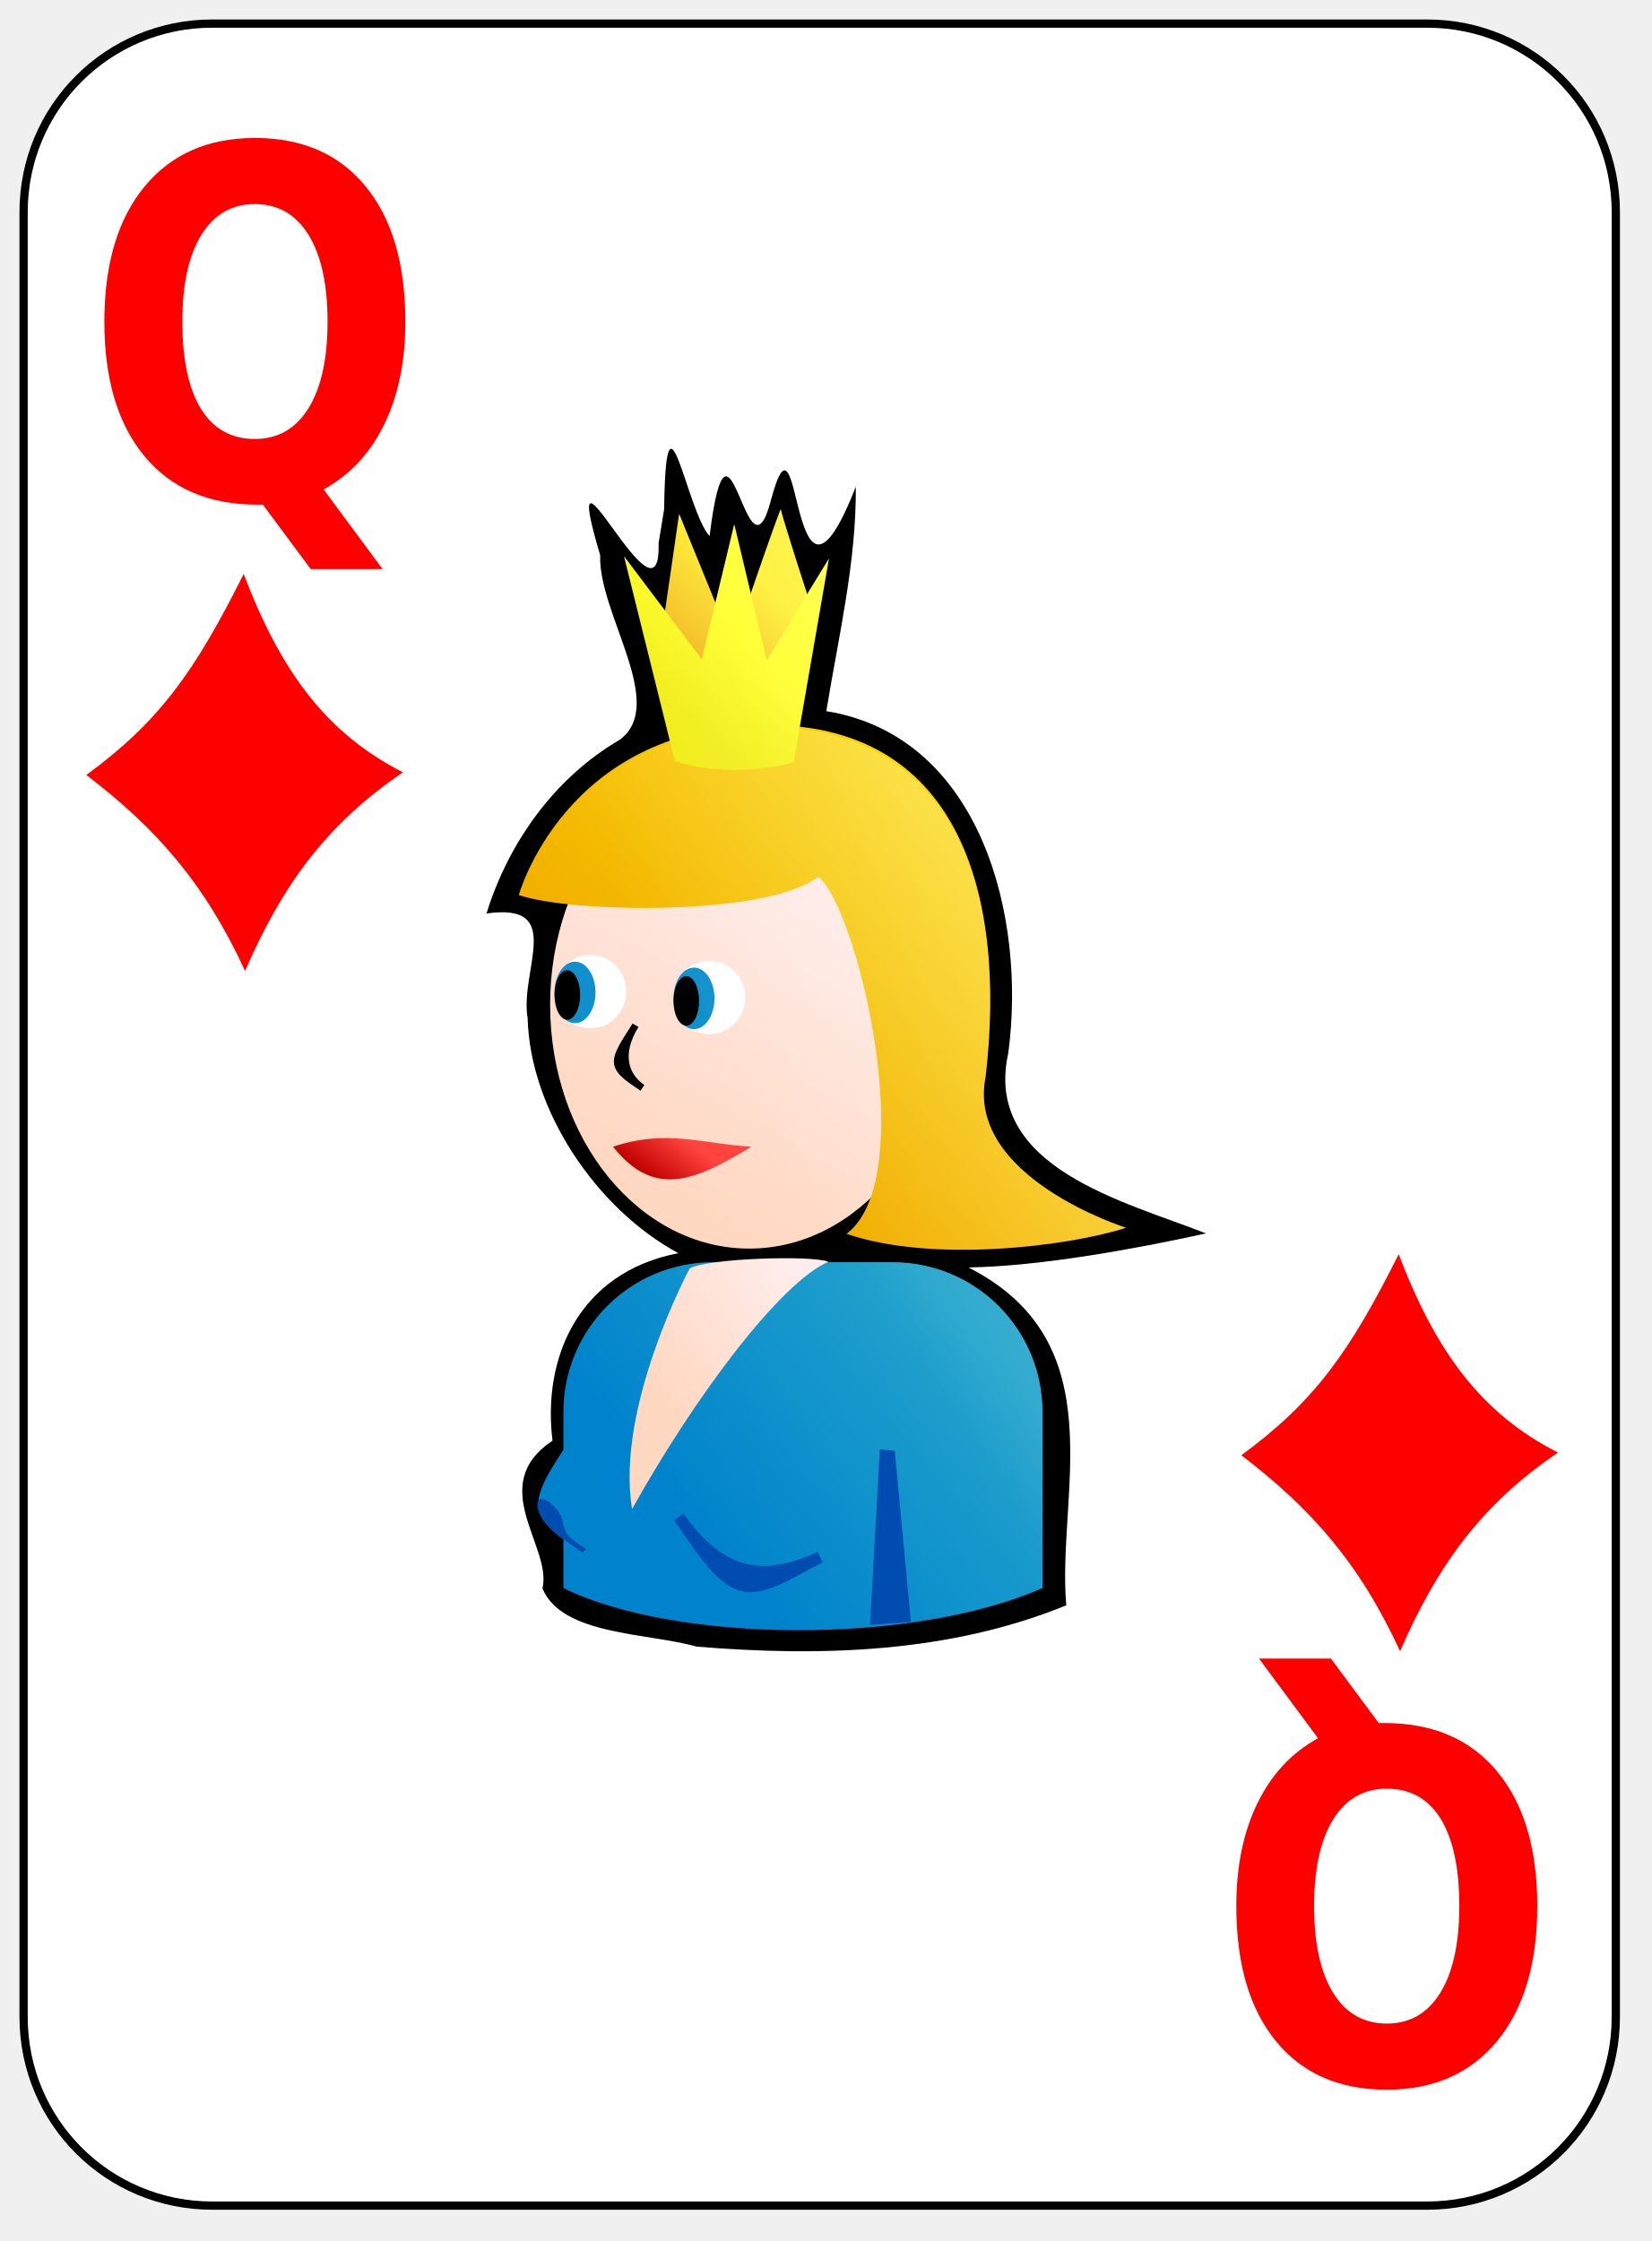
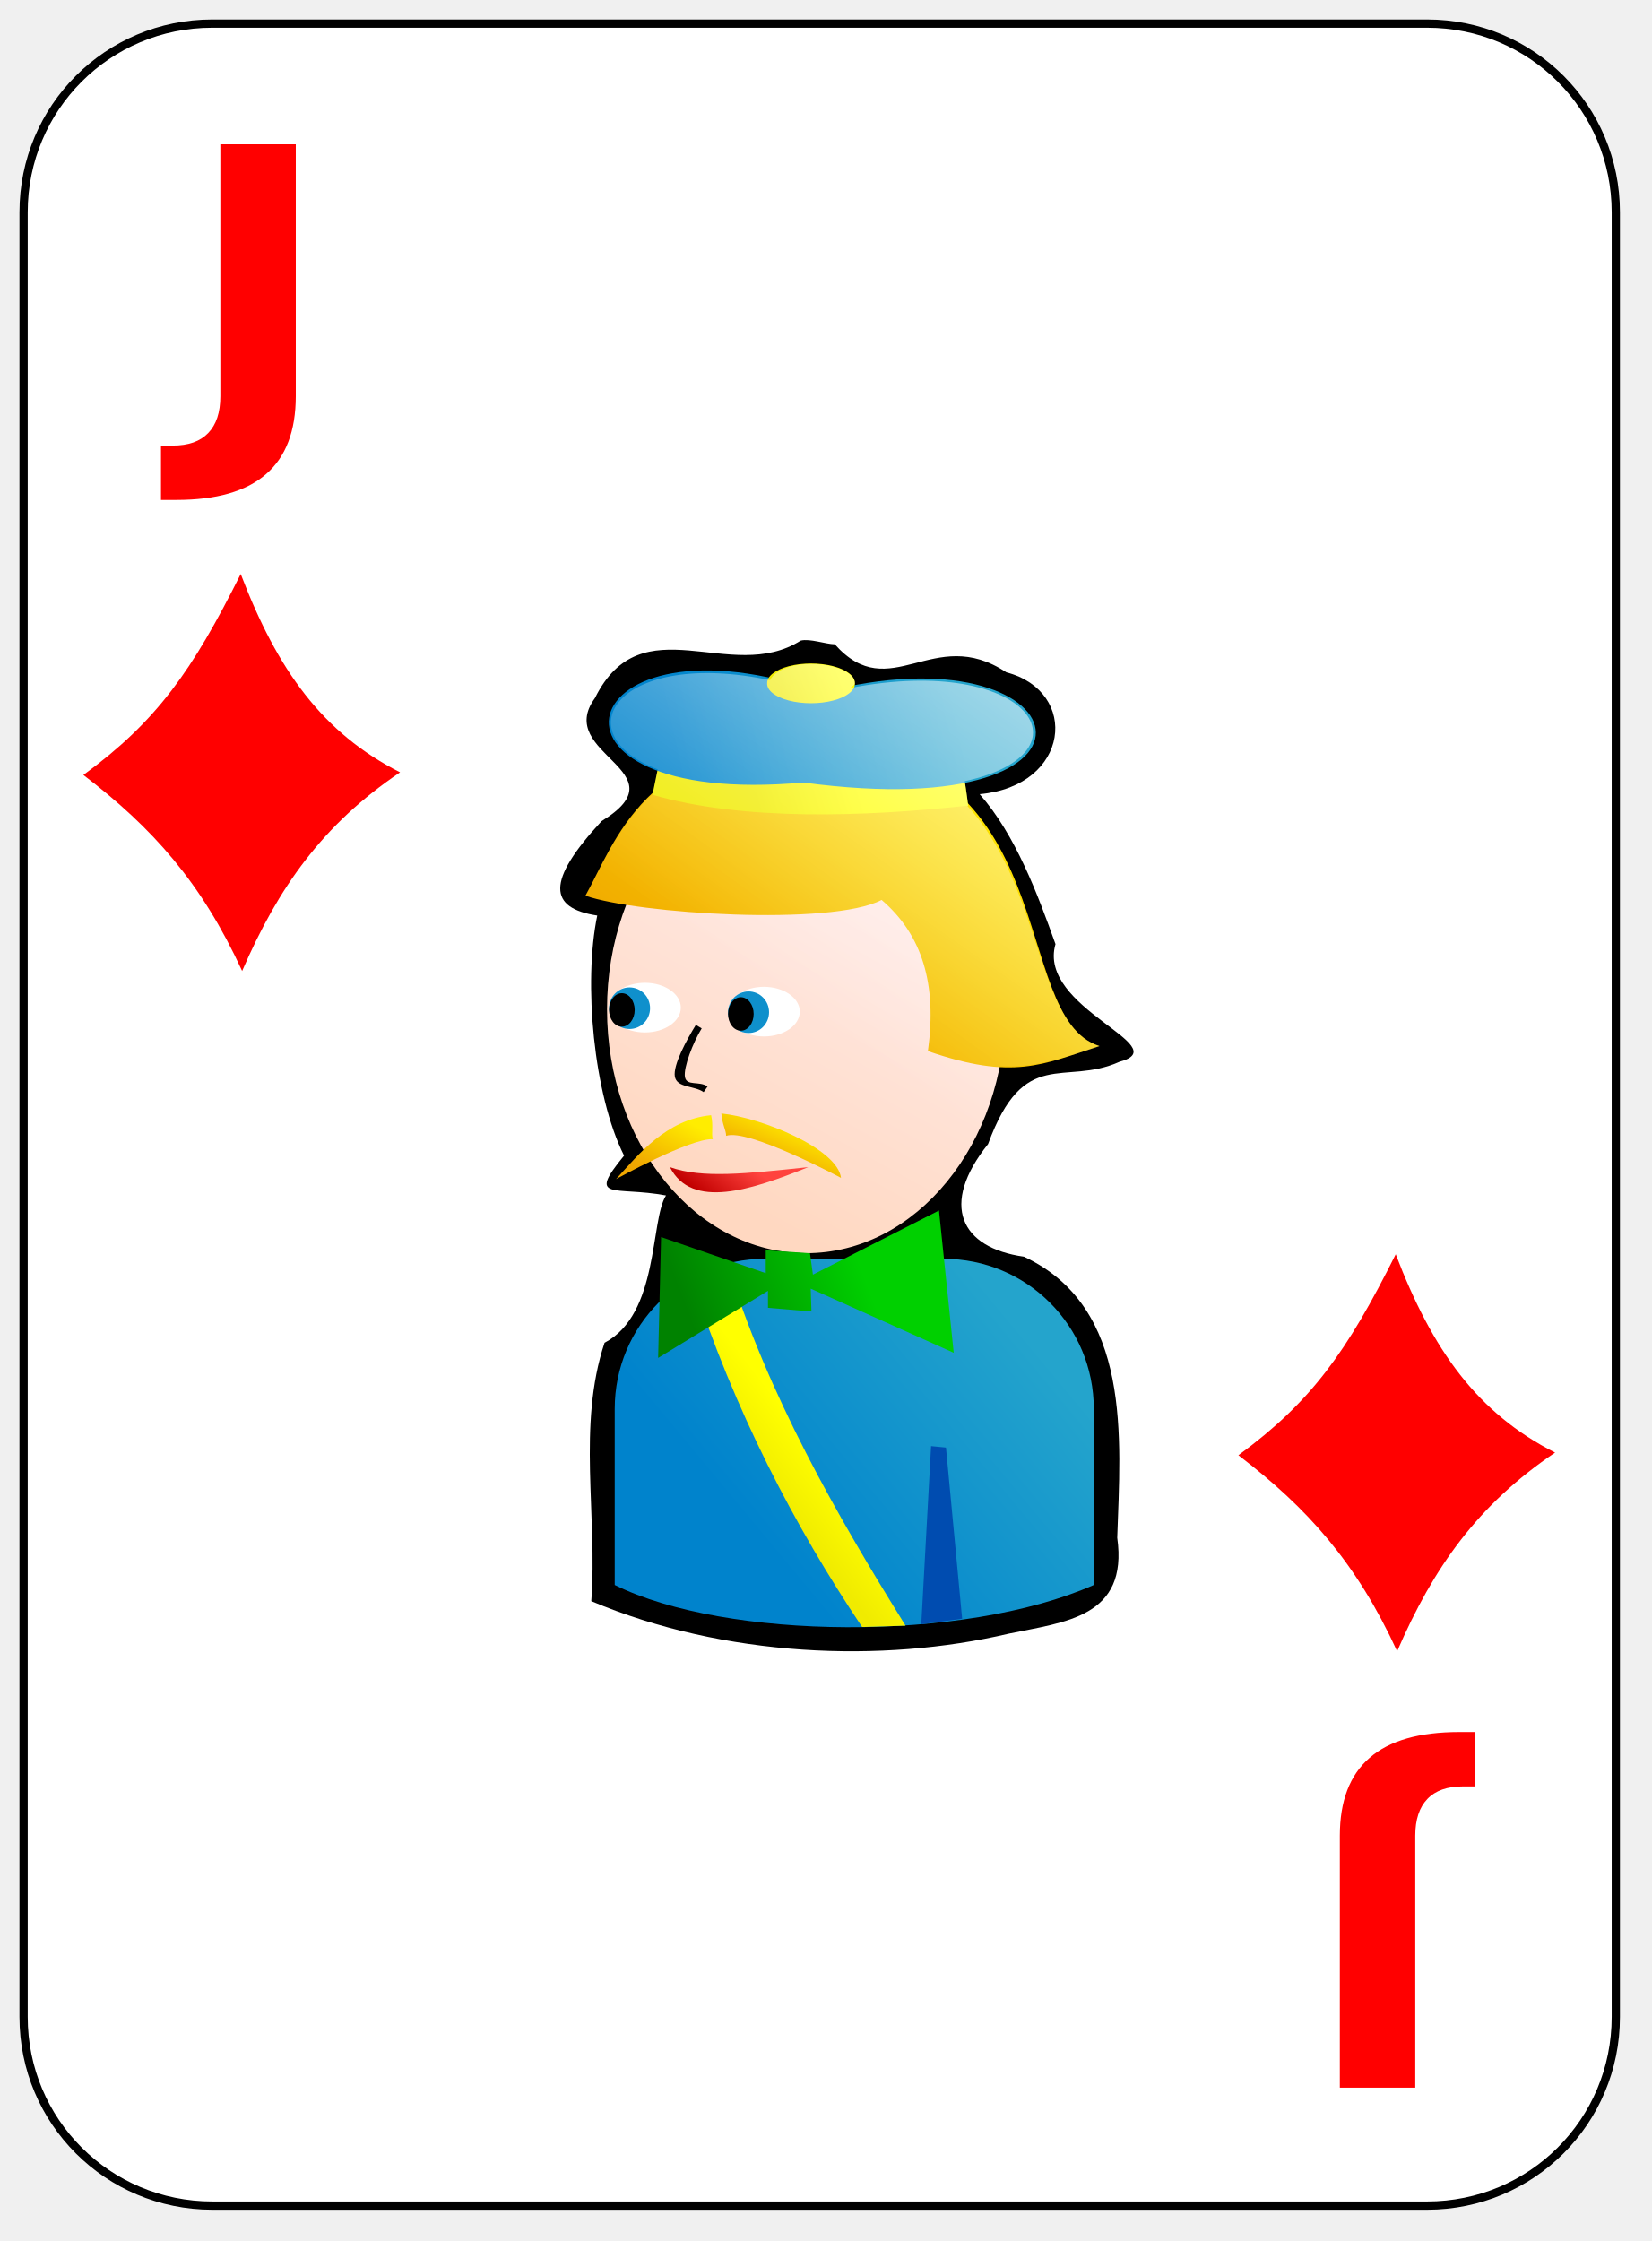
- <svg xmlns="http://www.w3.org/2000/svg" xmlns:xlink="http://www.w3.org/1999/xlink" version="1.0" x="0" y="0" preserveAspectRatio="xMinYMin meet" viewBox="0 0 140 190" height="190" id="svg2">
+ <svg xmlns="http://www.w3.org/2000/svg" xmlns:xlink="http://www.w3.org/1999/xlink" id="svg2" height="190" preserveAspectRatio="xMinYMin meet" viewBox="0 0 140 190" y="0" x="0" version="1.0">
  <defs id="defs3">
    <linearGradient id="linearGradient2060">
-       <stop style="stop-color:#ebf0d0;stop-opacity:1;" offset="0" id="stop2062" />
-       <stop style="stop-color:#ffffeb;stop-opacity:1;" offset="1" id="stop2064" />
+       <stop id="stop2062" offset="0" style="stop-color:#ebf0d0;stop-opacity:1;" />
+       <stop id="stop2064" offset="1" style="stop-color:#ffffeb;stop-opacity:1;" />
    </linearGradient>
-     <linearGradient x1="2" y1="63.1" x2="109" y2="128.695" id="linearGradient5217" xlink:href="#linearGradient2060" gradientUnits="userSpaceOnUse" gradientTransform="translate(0,-1)" />
+     <linearGradient gradientTransform="translate(0,-1)" gradientUnits="userSpaceOnUse" xlink:href="#linearGradient2060" id="linearGradient4853" y2="128.695" x2="109" y1="63.1" x1="2" />
    <linearGradient id="linearGradient6214">
      <stop style="stop-color:#c10000;stop-opacity:1;" offset="0" id="stop6216" />
      <stop style="stop-color:#ff433e;stop-opacity:1;" offset="1" id="stop6218" />
    </linearGradient>
    <linearGradient id="linearGradient5417">
      <stop id="stop5419" offset="0" style="stop-color:#f0a700;stop-opacity:1;" />
      <stop id="stop5421" offset="1" style="stop-color:#ffed00;stop-opacity:1;" />
    </linearGradient>
    <linearGradient id="linearGradient5407">
      <stop style="stop-color:#f0eb00;stop-opacity:1;" offset="0" id="stop5409" />
      <stop style="stop-color:#ffff00;stop-opacity:1;" offset="1" id="stop5411" />
    </linearGradient>
    <linearGradient id="linearGradient3865">
      <stop style="stop-color:#0083cc;stop-opacity:1;" offset="0" id="stop3867" />
      <stop style="stop-color:#24a4cc;stop-opacity:1;" offset="1" id="stop3869" />
    </linearGradient>
    <linearGradient id="linearGradient3857">
      <stop style="stop-color:#ffd8c1;stop-opacity:1;" offset="0" id="stop3859" />
      <stop style="stop-color:#ffeded;stop-opacity:1;" offset="1" id="stop3861" />
    </linearGradient>
    <linearGradient id="linearGradient2580">
      <stop style="stop-color:#ffffff;stop-opacity:1;" offset="0" id="stop2582" />
      <stop style="stop-color:#ffffff;stop-opacity:0;" offset="1" id="stop2584" />
    </linearGradient>
    <linearGradient id="linearGradient3196">
      <stop style="stop-color:#008200;stop-opacity:1;" offset="0" id="stop3198" />
      <stop style="stop-color:#00d000;stop-opacity:1;" offset="1" id="stop3200" />
    </linearGradient>
    <linearGradient id="linearGradient4408">
      <stop style="stop-color:#ff44ab;stop-opacity:1;" offset="0" id="stop4410" />
      <stop style="stop-color:#ff66cc;stop-opacity:1;" offset="1" id="stop4412" />
    </linearGradient>
-     <linearGradient y2="256.18" x2="484.796" y1="437.499" x1="356.442" gradientTransform="matrix(0.186825,0,0,0.144857,12.08865,108.5335)" gradientUnits="userSpaceOnUse" id="linearGradient18806" xlink:href="#linearGradient3857" />
-     <linearGradient y2="415.539" x2="449.323" y1="540.539" x1="298.986" gradientTransform="matrix(0.144857,0,0,0.144857,37.48385,121.1739)" gradientUnits="userSpaceOnUse" id="linearGradient18808" xlink:href="#linearGradient3865" />
-     <linearGradient y2="143.664" x2="116.135" y1="182.174" x1="74.021" gradientTransform="scale(1.075685,0.929641)" gradientUnits="userSpaceOnUse" id="linearGradient18810" xlink:href="#linearGradient5417" />
-     <linearGradient y2="85.362" x2="698" y1="146.362" x1="632" gradientUnits="userSpaceOnUse" id="linearGradient18812" xlink:href="#linearGradient5417" />
-     <linearGradient y2="160.362" x2="708" y1="210.362" x1="653" gradientUnits="userSpaceOnUse" id="linearGradient18814" xlink:href="#linearGradient5407" />
-     <linearGradient y2="322.139" x2="312.092" y1="346.327" x1="294.246" gradientTransform="matrix(0.144857,0,0,0.144857,34.88155,120.5233)" gradientUnits="userSpaceOnUse" id="linearGradient18816" xlink:href="#linearGradient6214" />
-     <linearGradient y2="113.287" x2="65.8" y1="122.476" x1="53.127" gradientTransform="translate(24.4375,65.20809)" gradientUnits="userSpaceOnUse" id="linearGradient18818" xlink:href="#linearGradient3857" />
-     <linearGradient y2="98.109" x2="-101.909" y1="46.291" x1="-21.764" gradientTransform="translate(181.4375,56.21104)" gradientUnits="userSpaceOnUse" id="linearGradient18820" xlink:href="#linearGradient2580" />
+     <linearGradient y2="256.18" x2="484.796" y1="437.499" x1="356.442" gradientTransform="matrix(0.186825,0,0,0.144857,74.3008,109.4751)" gradientUnits="userSpaceOnUse" id="linearGradient16578" xlink:href="#linearGradient3857" />
+     <linearGradient y2="415.539" x2="449.323" y1="540.539" x1="298.986" gradientTransform="matrix(0.144857,0,0,0.144857,99.21453,121.4552)" gradientUnits="userSpaceOnUse" id="linearGradient16580" xlink:href="#linearGradient3865" />
+     <linearGradient y2="177.032" x2="136.652" y1="198.455" x1="111.392" gradientTransform="scale(1.255439,0.796534)" gradientUnits="userSpaceOnUse" id="linearGradient16582" xlink:href="#linearGradient5417" />
+     <linearGradient y2="322.139" x2="312.092" y1="346.327" x1="294.246" gradientTransform="matrix(0.144857,0,0,0.144857,97.0937,122.8084)" gradientUnits="userSpaceOnUse" id="linearGradient16584" xlink:href="#linearGradient6214" />
+     <linearGradient y2="205.041" x2="112.703" y1="209.416" x1="108.991" gradientTransform="scale(1.23008,0.812955)" gradientUnits="userSpaceOnUse" id="linearGradient16586" xlink:href="#linearGradient5417" />
+     <linearGradient y2="228.153" x2="109.256" y1="231.758" x1="106.41" gradientTransform="scale(1.363236,0.733549)" gradientUnits="userSpaceOnUse" id="linearGradient16588" xlink:href="#linearGradient5417" />
+     <linearGradient y2="120.973" x2="105.545" y1="124.161" x1="101.393" gradientTransform="translate(43.64643,73.71959)" gradientUnits="userSpaceOnUse" id="linearGradient16590" xlink:href="#linearGradient5407" />
+     <linearGradient y2="103.334" x2="112.891" y1="108.764" x1="98.818" gradientTransform="translate(39.50098,74.75595)" gradientUnits="userSpaceOnUse" id="linearGradient16592" xlink:href="#linearGradient3196" />
+     <linearGradient y2="62.671" x2="111.883" y1="65.109" x1="103.562" gradientTransform="translate(40.11893,73.84459)" gradientUnits="userSpaceOnUse" id="linearGradient16594" xlink:href="#linearGradient5407" />
+     <linearGradient y2="57.702" x2="117.139" y1="62.938" x1="93.5" gradientTransform="translate(43.64643,73.71959)" gradientUnits="userSpaceOnUse" id="linearGradient16596" xlink:href="#linearGradient3865" />
+     <linearGradient y2="55.781" x2="109.5" y1="57.469" x1="104.75" gradientUnits="userSpaceOnUse" id="linearGradient16598" xlink:href="#linearGradient5407" />
+     <linearGradient y2="344.417" x2="410.906" y1="77.395" x1="652.295" gradientTransform="matrix(0.186852,0,0,0.144857,74.2965,109.4867)" gradientUnits="userSpaceOnUse" id="linearGradient16600" xlink:href="#linearGradient2580" />
  </defs>
  <g id="layer1">
    <g id="g5630">
      <path id="rect1306" d="M 18,2 L 121,2 C 129.864,2 137,9.136 137,18 L 137,171 C 137,179.864 129.864,187 121,187 L 18,187 C 9.136,187 2,179.864 2,171 L 2,18 C 2,9.136 9.136,2 18,2 z " style="fill:#ffffff;fill-opacity:1;stroke:black;stroke-width:0.7;stroke-miterlimit:4;stroke-dashoffset:0;stroke-opacity:1" />
    </g>
    <g id="g5495" transform="translate(-448.5,-231.5)" />
  </g>
-   <path d="M 22.289,42.783 L 21.79,42.783 C 17.703,42.783 14.525,41.416 12.254,38.683 C 9.984,35.951 8.848,32.146 8.848,27.27 C 8.848,22.408 9.978,18.596 12.238,15.837 C 14.508,13.077 17.631,11.698 21.607,11.698 C 25.628,11.698 28.757,13.064 30.994,15.797 C 33.242,18.53 34.367,22.354 34.367,27.27 C 34.367,30.646 33.768,33.553 32.572,35.991 C 31.387,38.429 29.676,40.264 27.439,41.497 L 32.439,48.248 L 26.342,48.248 L 22.289,42.783 M 21.607,17.304 C 19.658,17.304 18.146,18.175 17.072,19.916 C 15.998,21.657 15.461,24.109 15.461,27.27 C 15.461,30.485 15.987,32.95 17.039,34.665 C 18.091,36.366 19.614,37.217 21.607,37.217 C 23.568,37.217 25.085,36.346 26.16,34.604 C 27.234,32.863 27.771,30.418 27.771,27.27 C 27.771,24.109 27.234,21.657 26.16,19.916 C 25.085,18.175 23.568,17.304 21.607,17.304" style="font-size:37.419;font-style:normal;font-variant:normal;font-weight:bold;font-stretch:normal;fill:#ff0000;fill-opacity:1;stroke:none;stroke-width:1px;stroke-linecap:butt;stroke-linejoin:miter;stroke-opacity:1;font-family:Bitstream Vera Sans;text-anchor:start;writing-mode:lr-tb" id="text1481" />
-   <path d="M 116.901,146.088 L 117.4,146.088 C 121.487,146.088 124.665,147.454 126.936,150.187 C 129.206,152.919 130.341,156.724 130.341,161.6 C 130.341,166.463 129.212,170.274 126.952,173.033 C 124.682,175.793 121.559,177.172 117.582,177.172 C 113.562,177.172 110.433,175.806 108.196,173.073 C 105.948,170.341 104.823,166.516 104.823,161.6 C 104.823,158.224 105.421,155.317 106.618,152.879 C 107.803,150.441 109.514,148.606 111.751,147.374 L 106.75,140.622 L 112.848,140.622 L 116.901,146.088 M 117.582,171.566 C 119.532,171.566 121.044,170.696 122.118,168.954 C 123.192,167.213 123.729,164.761 123.729,161.6 C 123.729,158.385 123.203,155.92 122.151,154.205 C 121.099,152.504 119.576,151.653 117.582,151.653 C 115.622,151.653 114.105,152.524 113.03,154.266 C 111.956,156.007 111.419,158.452 111.419,161.6 C 111.419,164.761 111.956,167.213 113.03,168.954 C 114.105,170.696 115.622,171.566 117.582,171.566" style="font-size:37.419;font-style:normal;font-variant:normal;font-weight:bold;font-stretch:normal;fill:#ff0000;fill-opacity:1;stroke:none;stroke-width:1px;stroke-linecap:butt;stroke-linejoin:miter;stroke-opacity:1;font-family:Bitstream Vera Sans;text-anchor:start;writing-mode:lr-tb" id="text4064" />
-   <g transform="translate(0.25,177.5)" id="g5530" />
-   <path d="M 20.66,48.665 C 16.534,56.91 13.525,61.163 7.32,65.705 C 13.192,70.192 17.333,74.829 20.78,82.325 C 23.859,75.204 27.627,69.895 34.17,65.482 C 27.588,62.133 23.777,56.828 20.66,48.665 z " style="fill:#ff0000;fill-opacity:1;fill-rule:evenodd;stroke:none;stroke-width:1pt;stroke-linecap:butt;stroke-linejoin:round;stroke-opacity:1" id="path1608" />
-   <path d="M 118.59,106.34 C 114.464,114.585 111.455,118.838 105.25,123.38 C 111.122,127.867 115.263,132.504 118.71,140 C 121.789,132.879 125.557,127.57 132.1,123.157 C 125.518,119.808 121.707,114.503 118.59,106.34 z " style="fill:#ff0000;fill-opacity:1;fill-rule:evenodd;stroke:none;stroke-width:1pt;stroke-linecap:butt;stroke-linejoin:round;stroke-opacity:1" id="path1518" />
-   <g transform="translate(-22.25,-70.69684)" id="g3905">
-     <path id="path1467" d="M 78.088,116.754 C 78.336,125.143 69.313,104.912 73.138,117.772 C 72.96,122.717 78.883,130.418 74.781,133.427 C 69.292,136.628 65.366,142.109 63.5,148.146 C 70.224,147.191 66.283,152.953 66.989,157.048 C 67.194,164.798 72.79,173.181 79.764,176.946 C 71.298,178.578 68.224,185.831 69.095,192.839 C 63.401,196.663 69.086,201.823 68.244,205.364 C 69.864,209.354 77.184,209.128 81.312,210.302 C 91.834,211.174 102.753,210.847 112.656,206.802 C 111.832,197.377 116.893,184.536 104.367,178.158 C 110.591,178.042 118.466,176.587 124.5,175.271 C 117.636,172.562 105.575,169.693 107.741,159.963 C 109.275,148.498 105.468,133.14 92.312,130.989 C 93.341,124.667 94.861,118.399 94.812,111.958 C 89.135,126.469 90.266,103.138 87.594,113.176 C 85.54,120.979 84.071,102.799 82.412,116.153 C 80.439,113.97 78.711,102.115 78.56,113.878 L 78.088,116.754 z " style="fill:#000000;fill-opacity:1;stroke:none;stroke-width:2;stroke-miterlimit:4;stroke-dashoffset:0;stroke-opacity:1" />
-     <path id="path1471" d="M 102.661,155.881 C 102.661,167.294 95.097,176.557 85.777,176.557 C 76.457,176.557 68.893,167.294 68.893,155.881 C 68.893,144.468 76.457,135.205 85.777,135.205 C 95.097,135.205 102.661,144.468 102.661,155.881 z " style="fill:url(#linearGradient18806);fill-opacity:1;stroke:none;stroke-width:2;stroke-miterlimit:4;stroke-dashoffset:0;stroke-opacity:1" />
-     <path id="path1473" d="M 82.737,177.709 C 75.688,177.709 70.018,183.379 70.018,190.428 L 70.018,193.615 C 68.841,195.449 67.685,197.169 67.924,198.584 C 68.101,199.629 69.017,200.477 70.018,201.209 L 70.018,205.334 C 79.398,209.983 99.55,210.228 110.643,205.334 L 110.643,190.428 C 110.643,183.379 104.974,177.709 97.924,177.709 L 82.737,177.709 z " style="fill:url(#linearGradient18808);fill-opacity:1;stroke:none;stroke-width:2;stroke-miterlimit:4;stroke-dashoffset:0;stroke-opacity:1" />
-     <path id="path1475" d="M 66.238,146.58 C 66.238,146.58 70.135,132.449 86.85,132.169 C 103.284,131.89 107.67,146.052 105.817,162.002 C 104.104,170.503 117.718,174.787 117.718,174.787 C 112.865,176.364 101.266,177.801 94.024,175.303 C 100.312,170.581 95.07,147.955 91.645,145.019 C 87.376,148.407 70.611,148.114 66.238,146.58 z " style="fill:url(#linearGradient18810);fill-opacity:1;fill-rule:evenodd;stroke:none;stroke-width:1.537px;stroke-linecap:butt;stroke-linejoin:miter;stroke-opacity:1" />
-     <g transform="matrix(0.144857,0,0,0.144857,34.88155,120.5233)" id="g1477">
-       <path id="path1479" d="M 353,245.862 C 353,257.73 343.592,267.362 332,267.362 C 320.408,267.362 311,257.73 311,245.862 C 311,233.994 320.408,224.362 332,224.362 C 343.592,224.362 353,233.994 353,245.862 z " style="fill:#ffffff;fill-opacity:1;stroke:none;stroke-width:2;stroke-miterlimit:4;stroke-dashoffset:0;stroke-opacity:1" transform="translate(-4,-6)" />
-       <path id="path1481" d="M 353,245.862 C 353,257.73 343.592,267.362 332,267.362 C 320.408,267.362 311,257.73 311,245.862 C 311,233.994 320.408,224.362 332,224.362 C 343.592,224.362 353,233.994 353,245.862 z " style="fill:#0f90cc;fill-opacity:1;stroke:none;stroke-width:2;stroke-miterlimit:4;stroke-dashoffset:0;stroke-opacity:1" transform="matrix(0.571429,0,0,0.83721,129.2857,34.52408)" />
-       <path id="path1483" d="M 353,245.862 C 353,257.73 343.592,267.362 332,267.362 C 320.408,267.362 311,257.73 311,245.862 C 311,233.994 320.408,224.362 332,224.362 C 343.592,224.362 353,233.994 353,245.862 z " style="fill:#000000;fill-opacity:1;stroke:none;stroke-width:2;stroke-miterlimit:4;stroke-dashoffset:0;stroke-opacity:1" transform="matrix(0.357143,0,0,0.674419,195.9286,76.04816)" />
+   <path id="text1883" style="font-size:33.227;font-style:normal;font-variant:normal;font-weight:bold;font-stretch:normal;fill:#ff0000;fill-opacity:1;stroke:none;stroke-width:1px;stroke-linecap:butt;stroke-linejoin:miter;stroke-opacity:1;font-family:Bitstream Vera Sans;text-anchor:start;writing-mode:lr-tb" d="M 18.683,12.234 L 25.079,12.234 L 25.079,33.593 C 25.079,36.54 24.238,38.742 22.554,40.2 C 20.882,41.658 18.346,42.386 14.946,42.386 L 13.65,42.386 L 13.65,37.776 L 14.646,37.776 C 15.976,37.776 16.978,37.422 17.653,36.714 C 18.34,36.006 18.683,34.966 18.683,33.593 L 18.683,12.234" />
+   <path id="text3919" style="font-size:33.227;font-style:normal;font-variant:normal;font-weight:bold;font-stretch:normal;fill:#ff0000;fill-opacity:1;stroke:none;stroke-width:1px;stroke-linecap:butt;stroke-linejoin:miter;stroke-opacity:1;font-family:Bitstream Vera Sans;text-anchor:start;writing-mode:lr-tb" d="M 119.996,177 L 113.6,177 L 113.6,155.641 C 113.6,152.694 114.442,150.492 116.125,149.034 C 117.798,147.576 120.334,146.847 123.734,146.847 L 125.03,146.847 L 125.03,151.458 L 124.033,151.458 C 122.704,151.458 121.702,151.812 121.026,152.52 C 120.34,153.228 119.996,154.268 119.996,155.641 L 119.996,177" />
+   <path id="path1608" style="fill:#ff0000;fill-opacity:1;fill-rule:evenodd;stroke:none;stroke-width:1pt;stroke-linecap:butt;stroke-linejoin:round;stroke-opacity:1" d="M 20.41,48.665 C 16.284,56.91 13.275,61.163 7.07,65.705 C 12.942,70.192 17.083,74.829 20.53,82.325 C 23.609,75.204 27.377,69.895 33.92,65.482 C 27.338,62.133 23.527,56.828 20.41,48.665 z " />
+   <path id="path1518" style="fill:#ff0000;fill-opacity:1;fill-rule:evenodd;stroke:none;stroke-width:1pt;stroke-linecap:butt;stroke-linejoin:round;stroke-opacity:1" d="M 118.34,106.34 C 114.214,114.585 111.205,118.838 105,123.38 C 110.872,127.867 115.013,132.504 118.46,140 C 121.539,132.879 125.307,127.57 131.85,123.157 C 125.268,119.808 121.457,114.503 118.34,106.34 z " />
+   <g transform="matrix(0.999998,0,0,1,-79.63718,-71.25)" id="g3992">
+     <path style="fill:#000000;fill-opacity:1;stroke:none;stroke-width:2;stroke-miterlimit:4;stroke-dashoffset:0;stroke-opacity:1" d="M 147.529,125.563 C 141.557,129.337 134.06,122.398 130.076,130.443 C 126.581,135.225 137.606,136.616 130.646,140.867 C 125.89,145.991 126.169,148.247 130.277,148.874 C 129.095,154.538 129.956,164.045 132.551,169.23 C 129.339,173.133 131.747,171.792 136.104,172.606 C 134.75,174.76 135.527,182.655 130.896,185.095 C 128.565,192.116 130.313,199.737 129.771,207.001 C 141.046,211.749 154.396,212.288 165.174,209.756 C 169.913,208.765 175.32,208.387 174.365,201.626 C 174.649,193.2 175.648,182.108 166.455,177.796 C 161.082,177.043 159.291,173.408 163.415,168.246 C 166.478,159.888 169.855,163.385 174.558,161.271 C 179.459,159.96 167.557,156.732 169.129,151.294 C 167.606,147.04 165.745,142.036 162.699,138.583 C 170.378,137.893 171.201,129.885 164.959,128.251 C 158.772,124.129 155.122,131.165 150.414,125.876 C 149.635,125.863 148.312,125.372 147.529,125.563 z " id="path1569" />
+     <path style="fill:url(#linearGradient16578);fill-opacity:1;stroke:none;stroke-width:2;stroke-miterlimit:4;stroke-dashoffset:0;stroke-opacity:1" d="M 164.873,156.823 C 164.873,168.236 157.309,177.499 147.989,177.499 C 138.669,177.499 131.106,168.236 131.106,156.823 C 131.106,145.409 138.669,136.146 147.989,136.146 C 157.309,136.146 164.873,145.409 164.873,156.823 z " id="path1573" />
+     <path style="fill:url(#linearGradient16580);fill-opacity:1;stroke:none;stroke-width:2;stroke-miterlimit:4;stroke-dashoffset:0;stroke-opacity:1" d="M 144.482,177.977 C 137.433,177.977 131.758,183.653 131.758,190.702 L 131.758,205.631 C 141.137,210.28 161.284,210.525 172.377,205.631 L 172.377,190.702 C 172.377,183.653 166.701,177.977 159.652,177.977 L 144.482,177.977 z " id="path1575" />
+     <path style="fill:url(#linearGradient16582);fill-opacity:1;fill-rule:evenodd;stroke:none;stroke-width:1.537px;stroke-linecap:butt;stroke-linejoin:miter;stroke-opacity:1" d="M 129.275,147.191 C 131.802,142.663 134.33,134.011 148.403,134.101 C 170.243,134.74 165.033,157.482 172.853,159.936 C 168,161.514 165.554,162.865 158.312,160.366 C 159.104,154.667 157.813,150.488 154.387,147.551 C 150.118,149.79 133.648,148.726 129.275,147.191 z " id="path1577" />
+     <g id="g1579" transform="matrix(0.144857,0,0,9.790296e-2,96.89529,133.5385)">
+       <path transform="translate(-4,-6)" style="fill:#ffffff;fill-opacity:1;stroke:none;stroke-width:2;stroke-miterlimit:4;stroke-dashoffset:0;stroke-opacity:1" d="M 353,245.862 C 353,257.73 343.592,267.362 332,267.362 C 320.408,267.362 311,257.73 311,245.862 C 311,233.994 320.408,224.362 332,224.362 C 343.592,224.362 353,233.994 353,245.862 z " id="path1581" />
+       <path transform="matrix(0.571429,0,0,0.83721,129.2857,34.52408)" style="fill:#0f90cc;fill-opacity:1;stroke:none;stroke-width:2;stroke-miterlimit:4;stroke-dashoffset:0;stroke-opacity:1" d="M 353,245.862 C 353,257.73 343.592,267.362 332,267.362 C 320.408,267.362 311,257.73 311,245.862 C 311,233.994 320.408,224.362 332,224.362 C 343.592,224.362 353,233.994 353,245.862 z " id="path1583" />
+       <path transform="matrix(0.357143,0,0,0.674419,195.9286,76.04816)" style="fill:#000000;fill-opacity:1;stroke:none;stroke-width:2;stroke-miterlimit:4;stroke-dashoffset:0;stroke-opacity:1" d="M 353,245.862 C 353,257.73 343.592,267.362 332,267.362 C 320.408,267.362 311,257.73 311,245.862 C 311,233.994 320.408,224.362 332,224.362 C 343.592,224.362 353,233.994 353,245.862 z " id="path1585" />
    </g>
-     <g transform="matrix(0.119803,0,0,9.705316e-2,4.5969,112.8753)" id="g1485">
-       <path style="fill:url(#linearGradient18812);fill-opacity:1;fill-rule:evenodd;stroke:none;stroke-width:1px;stroke-linecap:butt;stroke-linejoin:miter;stroke-opacity:1" d="M 618,99.362 L 628,14.362 L 666,129.362 C 666,129.362 700,6.362 700,10.362 C 700,14.362 723,101.362 723,101.362 L 705,171.362 L 628,171.362 L 618,99.362 z " id="path1487" />
-       <path style="fill:url(#linearGradient18814);fill-opacity:1;fill-rule:evenodd;stroke:none;stroke-width:1px;stroke-linecap:butt;stroke-linejoin:miter;stroke-opacity:1" d="M 589,51.362 L 625,230.362 C 652,241.029 685,239.696 709,231.362 L 734,53.362 L 690,142.362 L 667,23.362 L 644,141.362 L 589,51.362 z " id="path1489" />
+     <g id="g1587" transform="matrix(0.144857,0,0,9.790296e-2,86.80679,133.1976)">
+       <path transform="translate(-4,-6)" style="fill:#ffffff;fill-opacity:1;stroke:none;stroke-width:2;stroke-miterlimit:4;stroke-dashoffset:0;stroke-opacity:1" d="M 353,245.862 C 353,257.73 343.592,267.362 332,267.362 C 320.408,267.362 311,257.73 311,245.862 C 311,233.994 320.408,224.362 332,224.362 C 343.592,224.362 353,233.994 353,245.862 z " id="path1589" />
+       <path transform="matrix(0.571429,0,0,0.83721,129.2857,34.52408)" style="fill:#0f90cc;fill-opacity:1;stroke:none;stroke-width:2;stroke-miterlimit:4;stroke-dashoffset:0;stroke-opacity:1" d="M 353,245.862 C 353,257.73 343.592,267.362 332,267.362 C 320.408,267.362 311,257.73 311,245.862 C 311,233.994 320.408,224.362 332,224.362 C 343.592,224.362 353,233.994 353,245.862 z " id="path1591" />
+       <path transform="matrix(0.357143,0,0,0.674419,195.9286,76.04816)" style="fill:#000000;fill-opacity:1;stroke:none;stroke-width:2;stroke-miterlimit:4;stroke-dashoffset:0;stroke-opacity:1" d="M 353,245.862 C 353,257.73 343.592,267.362 332,267.362 C 320.408,267.362 311,257.73 311,245.862 C 311,233.994 320.408,224.362 332,224.362 C 343.592,224.362 353,233.994 353,245.862 z " id="path1593" />
    </g>
-     <g transform="matrix(0.144857,0,0,0.144857,24.79305,120.0189)" id="g1491">
-       <path id="path1493" d="M 353,245.862 C 353,257.73 343.592,267.362 332,267.362 C 320.408,267.362 311,257.73 311,245.862 C 311,233.994 320.408,224.362 332,224.362 C 343.592,224.362 353,233.994 353,245.862 z " style="fill:#ffffff;fill-opacity:1;stroke:none;stroke-width:2;stroke-miterlimit:4;stroke-dashoffset:0;stroke-opacity:1" transform="translate(-4,-6)" />
-       <path id="path1495" d="M 353,245.862 C 353,257.73 343.592,267.362 332,267.362 C 320.408,267.362 311,257.73 311,245.862 C 311,233.994 320.408,224.362 332,224.362 C 343.592,224.362 353,233.994 353,245.862 z " style="fill:#0f90cc;fill-opacity:1;stroke:none;stroke-width:2;stroke-miterlimit:4;stroke-dashoffset:0;stroke-opacity:1" transform="matrix(0.571429,0,0,0.83721,129.2857,34.52408)" />
-       <path id="path1497" d="M 353,245.862 C 353,257.73 343.592,267.362 332,267.362 C 320.408,267.362 311,257.73 311,245.862 C 311,233.994 320.408,224.362 332,224.362 C 343.592,224.362 353,233.994 353,245.862 z " style="fill:#000000;fill-opacity:1;stroke:none;stroke-width:2;stroke-miterlimit:4;stroke-dashoffset:0;stroke-opacity:1" transform="matrix(0.357143,0,0,0.674419,195.9286,76.04816)" />
-     </g>
-     <path id="path1499" d="M 74.227,167.92 C 77.757,172.333 81.162,170.82 85.954,167.92 C 81.667,167.667 78.766,166.406 74.227,167.92 z " style="fill:url(#linearGradient18816);fill-opacity:1;fill-rule:evenodd;stroke:none;stroke-width:1px;stroke-linecap:butt;stroke-linejoin:miter;stroke-opacity:1" />
-     <path id="path1501" d="M 96.849,193.575 L 98.113,193.698 L 99.484,208.211 L 96.019,208.461 L 96.849,193.575 z " style="fill:#004cb0;fill-opacity:1;stroke:none;stroke-width:2;stroke-miterlimit:4;stroke-dashoffset:0;stroke-opacity:1" />
-     <path style="fill:#004cb0;fill-opacity:1;fill-rule:evenodd;stroke:none;stroke-width:1px;stroke-linecap:butt;stroke-linejoin:miter;stroke-opacity:1" d="M 80.219,199.021 L 79.406,199.583 C 81.45,202.544 83.148,205.257 85.293,205.64 C 87.439,206.023 89.966,204.09 92,203.177 L 91.594,202.271 C 89.638,203.149 87.75,203.694 85.906,203.364 C 84.062,203.035 82.165,201.841 80.219,199.021 z " id="path1503" />
-     <path style="fill:#000000;fill-opacity:1;fill-rule:evenodd;stroke:none;stroke-width:1px;stroke-linecap:butt;stroke-linejoin:miter;stroke-opacity:1" d="M 75.888,157.473 C 75.096,158.76 74.154,159.964 74.318,160.936 C 74.482,161.908 75.76,162.61 76.55,163.171 L 76.881,162.693 C 76.186,162.2 75.729,161.563 75.594,160.763 C 75.459,159.964 75.644,158.971 76.384,157.767 L 75.888,157.473 z " id="path1505" />
-     <path id="path1507" d="M 80.724,178.245 C 80.724,178.245 74.406,190.019 75.842,198.635 C 81.298,188.871 88.477,179.394 92.498,177.671 C 91.062,177.097 82.16,177.384 80.724,178.245 z " style="fill:url(#linearGradient18818);fill-opacity:1;fill-rule:evenodd;stroke:none;stroke-width:1px;stroke-linecap:butt;stroke-linejoin:miter;stroke-opacity:1" />
-     <path id="path1509" d="M 67.836,198.507 C 68.115,200.161 70.287,201.354 71.63,202.307 L 71.957,202.038 C 70.776,201.2 70.193,201.082 69.963,199.723 C 69.734,198.363 67.556,196.854 67.836,198.507 z " style="fill:#004cb0;fill-opacity:1;fill-rule:evenodd;stroke:none;stroke-width:1px;stroke-linecap:butt;stroke-linejoin:miter;stroke-opacity:1" />
-     <path id="path1511" d="M 88.469,113.899 C 88.469,113.656 87.099,117.626 85.906,121.086 L 84.5,115.149 L 82.906,121.805 L 79.844,114.274 L 78.625,122.461 L 75.156,117.867 L 79.062,133.649 C 68.967,137.244 66.25,146.586 66.25,146.586 C 67.139,146.898 68.764,147.116 70.469,147.305 C 69.486,149.926 68.906,152.827 68.906,155.899 C 68.906,167.312 76.461,176.555 85.781,176.555 C 89.645,176.555 93.154,174.889 96,172.211 C 95.533,173.515 94.934,174.627 94.031,175.305 C 101.273,177.803 112.866,176.382 117.719,174.805 C 117.719,174.805 104.1,170.494 105.812,161.992 C 107.535,147.173 103.742,134.075 90.031,132.492 L 92.531,118.055 L 90.688,121.055 C 90.004,118.948 88.469,114.214 88.469,113.899 z M 82.75,177.711 C 75.701,177.711 70.031,183.381 70.031,190.43 L 70.031,193.617 C 68.854,195.451 67.698,197.171 67.938,198.586 C 68.114,199.63 69.03,200.478 70.031,201.211 L 70.031,205.367 C 76.043,208.347 86.392,209.293 96.031,208.461 C 97.18,208.362 98.352,208.367 99.469,208.211 C 103.603,207.632 107.521,206.751 110.656,205.367 L 110.656,190.43 C 110.656,183.381 104.955,177.711 97.906,177.711 L 82.75,177.711 z " style="fill:url(#linearGradient18820);fill-opacity:1;stroke:none;stroke-width:2;stroke-miterlimit:4;stroke-dashoffset:0;stroke-opacity:1" />
+     <path style="fill:url(#linearGradient16584);fill-opacity:1;fill-rule:evenodd;stroke:none;stroke-width:1px;stroke-linecap:butt;stroke-linejoin:miter;stroke-opacity:1" d="M 136.439,170.205 C 138.287,173.827 143.339,172.148 148.166,170.205 C 142.843,170.764 139.174,171.174 136.439,170.205 z " id="path1595" />
+     <path style="fill:#004cb0;fill-opacity:1;stroke:none;stroke-width:2;stroke-miterlimit:4;stroke-dashoffset:0;stroke-opacity:1" d="M 158.58,193.856 L 159.844,193.979 L 161.215,208.492 L 157.75,208.958 L 158.58,193.856 z " id="path1597" />
+     <path id="path1599" d="M 138.636,158.147 C 137.844,159.434 136.691,161.549 136.855,162.522 C 137.02,163.494 138.508,163.284 139.298,163.845 L 139.629,163.367 C 138.934,162.874 137.846,163.359 137.711,162.559 C 137.576,161.76 138.392,159.644 139.132,158.441 L 138.636,158.147 z " style="fill:#000000;fill-opacity:1;fill-rule:evenodd;stroke:none;stroke-width:1px;stroke-linecap:butt;stroke-linejoin:miter;stroke-opacity:1" />
+     <path id="path1601" d="M 139.93,165.8 C 136.127,166.178 133.797,169.101 131.869,171.22 C 131.869,171.22 138.106,167.764 140.071,167.834 C 139.93,167.343 140.141,166.712 139.93,165.8 z " style="fill:url(#linearGradient16586);fill-opacity:1;fill-rule:evenodd;stroke:none;stroke-width:1px;stroke-linecap:butt;stroke-linejoin:miter;stroke-opacity:1" />
+     <path id="path1603" d="M 140.799,165.655 C 144.181,166.001 150.644,168.625 150.945,171.115 C 150.945,171.115 143.059,166.897 141.206,167.551 C 141.193,167.041 140.871,166.588 140.799,165.655 z " style="fill:url(#linearGradient16588);fill-opacity:1;fill-rule:evenodd;stroke:none;stroke-width:1px;stroke-linecap:butt;stroke-linejoin:miter;stroke-opacity:1" />
+     <path style="fill:url(#linearGradient16590);fill-opacity:1;fill-rule:evenodd;stroke:none;stroke-width:1px;stroke-linecap:butt;stroke-linejoin:miter;stroke-opacity:1" d="M 138.27,179.649 C 141.904,190.872 146.975,200.595 152.733,209.193 L 156.418,209.081 C 150.681,199.873 144.693,189.478 141.268,178.27 C 141.268,178.27 139.232,178.894 138.27,179.649 z " id="path1605" />
+     <path style="fill:url(#linearGradient16592);fill-opacity:1;fill-rule:evenodd;stroke:none;stroke-width:1px;stroke-linecap:butt;stroke-linejoin:miter;stroke-opacity:1" d="M 135.688,176.131 L 135.438,186.381 L 144.751,180.693 L 144.751,182.131 L 148.438,182.443 L 148.376,180.506 L 160.501,185.943 L 159.251,173.881 L 148.563,179.318 L 148.313,177.506 L 144.563,177.256 L 144.563,179.193 L 135.688,176.131 z " id="path1607" />
+     <path id="path1609" d="M 135.494,136.032 L 134.957,138.632 C 142.623,140.861 152.864,140.509 161.719,139.551 C 161.7,139.192 161.369,137.032 161.369,137.032 C 152.848,137.907 141.952,137.845 135.494,136.032 z " style="fill:url(#linearGradient16594);fill-opacity:1;fill-rule:evenodd;stroke:none;stroke-width:1px;stroke-linecap:butt;stroke-linejoin:miter;stroke-opacity:1" />
+     <path id="path1611" d="M 147.744,137.595 C 176.265,141.428 171.223,124.199 149.306,129.97 C 128.161,122.511 123.077,139.803 147.744,137.595 z " style="fill:url(#linearGradient16596);fill-opacity:1;fill-rule:evenodd;stroke:none;stroke-width:1px;stroke-linecap:butt;stroke-linejoin:miter;stroke-opacity:1" />
+     <path transform="translate(41.30643,72.78209)" d="M 110.812 56.406 A 3.719 1.656 0 1 1  103.375,56.406 A 3.719 1.656 0 1 1  110.812 56.406 z" id="path1613" style="fill:url(#linearGradient16598);fill-opacity:1;stroke:none;stroke-width:2;stroke-miterlimit:4;stroke-dashoffset:0;stroke-opacity:1" />
+     <path style="fill:url(#linearGradient16600);fill-opacity:1;stroke:none;stroke-width:2;stroke-miterlimit:4;stroke-dashoffset:0;stroke-opacity:1" d="M 148.403,127.544 C 146.592,127.544 145.265,128.155 144.933,128.919 C 132.052,126.197 127.351,133.403 135.401,136.481 L 134.995,138.544 C 131.996,141.333 130.602,144.822 129.275,147.2 C 130.026,147.464 131.496,147.697 132.838,147.919 C 131.771,150.63 131.119,153.615 131.119,156.825 C 131.119,161.296 132.303,165.41 134.276,168.794 C 133.426,169.61 132.564,170.467 131.869,171.231 C 131.869,171.231 133.327,170.453 134.87,169.7 C 137.897,174.321 142.467,177.352 147.653,177.481 L 144.558,177.262 L 144.558,177.981 L 144.496,177.981 C 143.58,177.981 142.668,178.08 141.808,178.262 L 135.682,176.137 L 135.557,181.669 C 133.228,183.973 131.775,187.15 131.775,190.7 L 131.775,205.637 C 136.733,208.094 144.669,209.249 152.716,209.137 C 152.729,209.157 152.734,209.181 152.747,209.2 L 156.435,209.106 C 156.385,209.026 156.329,208.937 156.279,208.856 C 156.774,208.824 157.257,208.773 157.748,208.731 L 157.748,208.981 L 161.217,208.512 L 161.217,208.481 C 165.352,207.902 169.239,207.021 172.375,205.637 L 172.375,190.7 C 172.375,183.662 166.721,177.998 159.686,177.981 L 159.248,173.887 L 151.216,177.981 L 148.371,177.981 L 148.309,177.512 L 148.09,177.512 C 156.017,177.459 162.608,170.696 164.374,161.637 C 167.476,161.8 169.718,160.976 172.875,159.95 C 167.391,158.229 168.141,146.632 161.655,139.575 C 161.675,139.573 161.697,139.577 161.717,139.575 C 161.702,139.278 161.515,138.001 161.436,137.481 C 172.427,135.096 166.974,126.64 151.747,129.575 C 151.833,129.435 152.122,129.352 152.122,129.2 C 152.122,128.286 150.456,127.544 148.403,127.544 z " id="path1615" />
  </g>
</svg>
